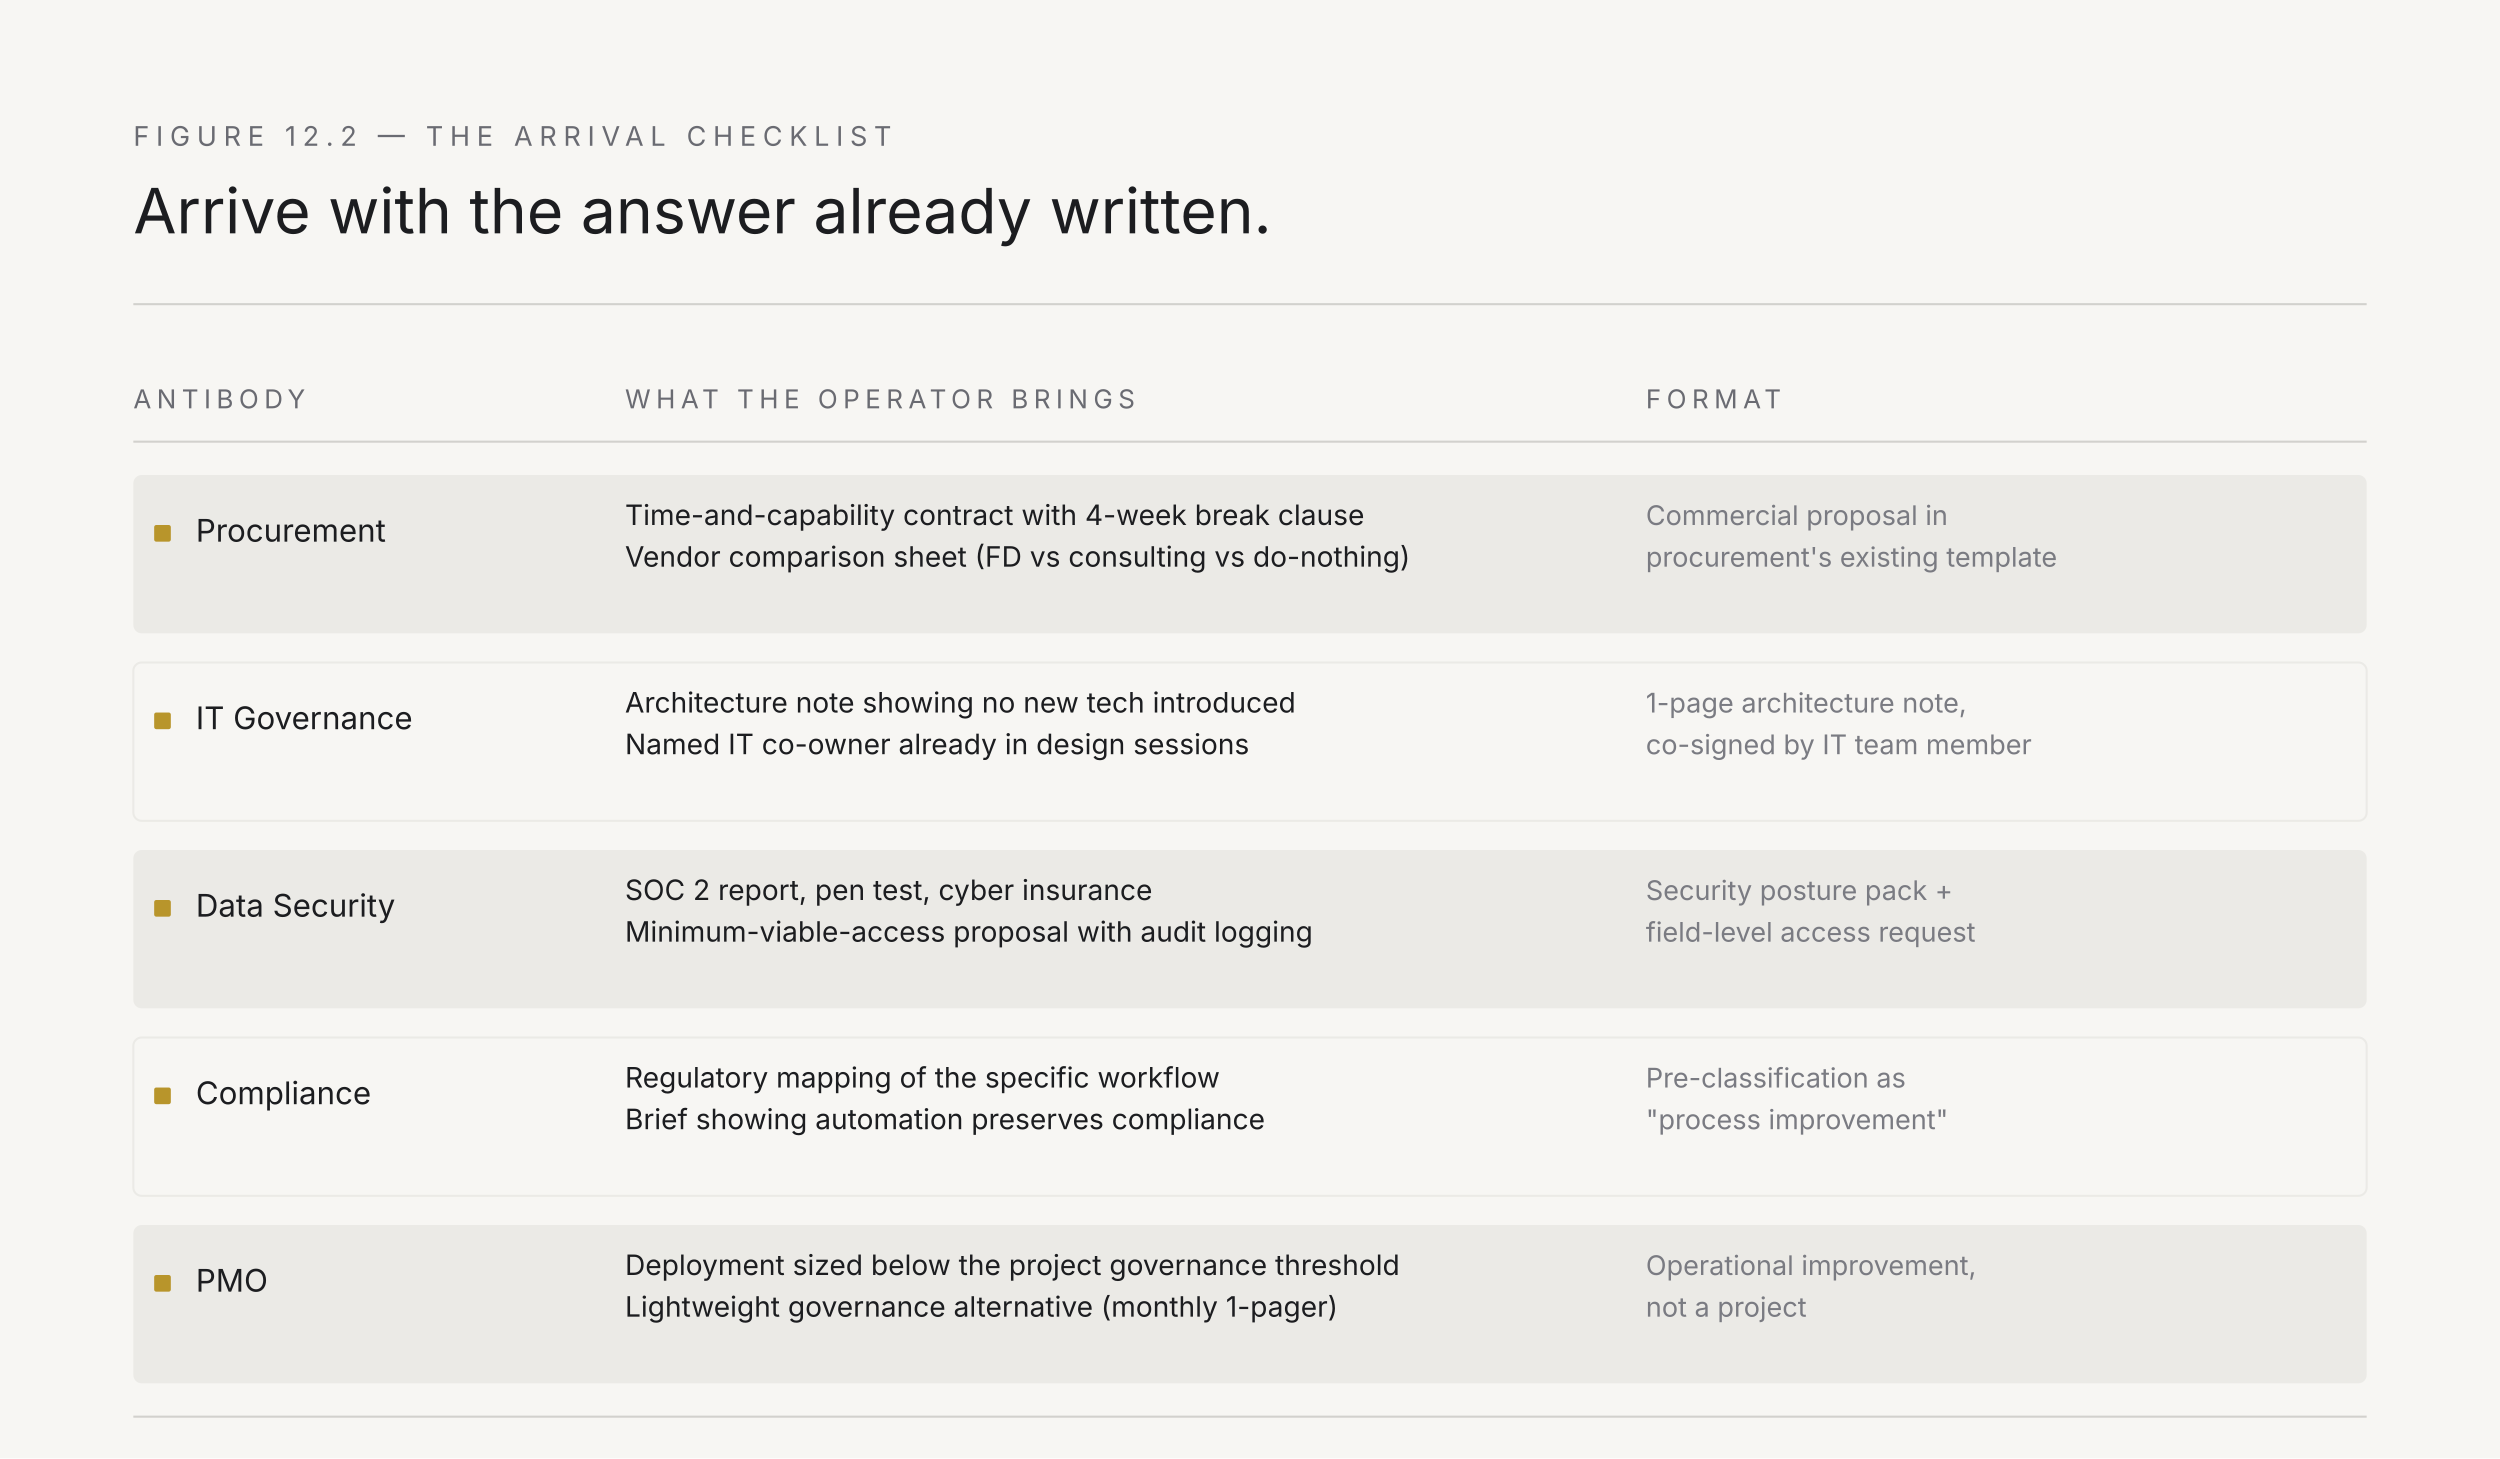
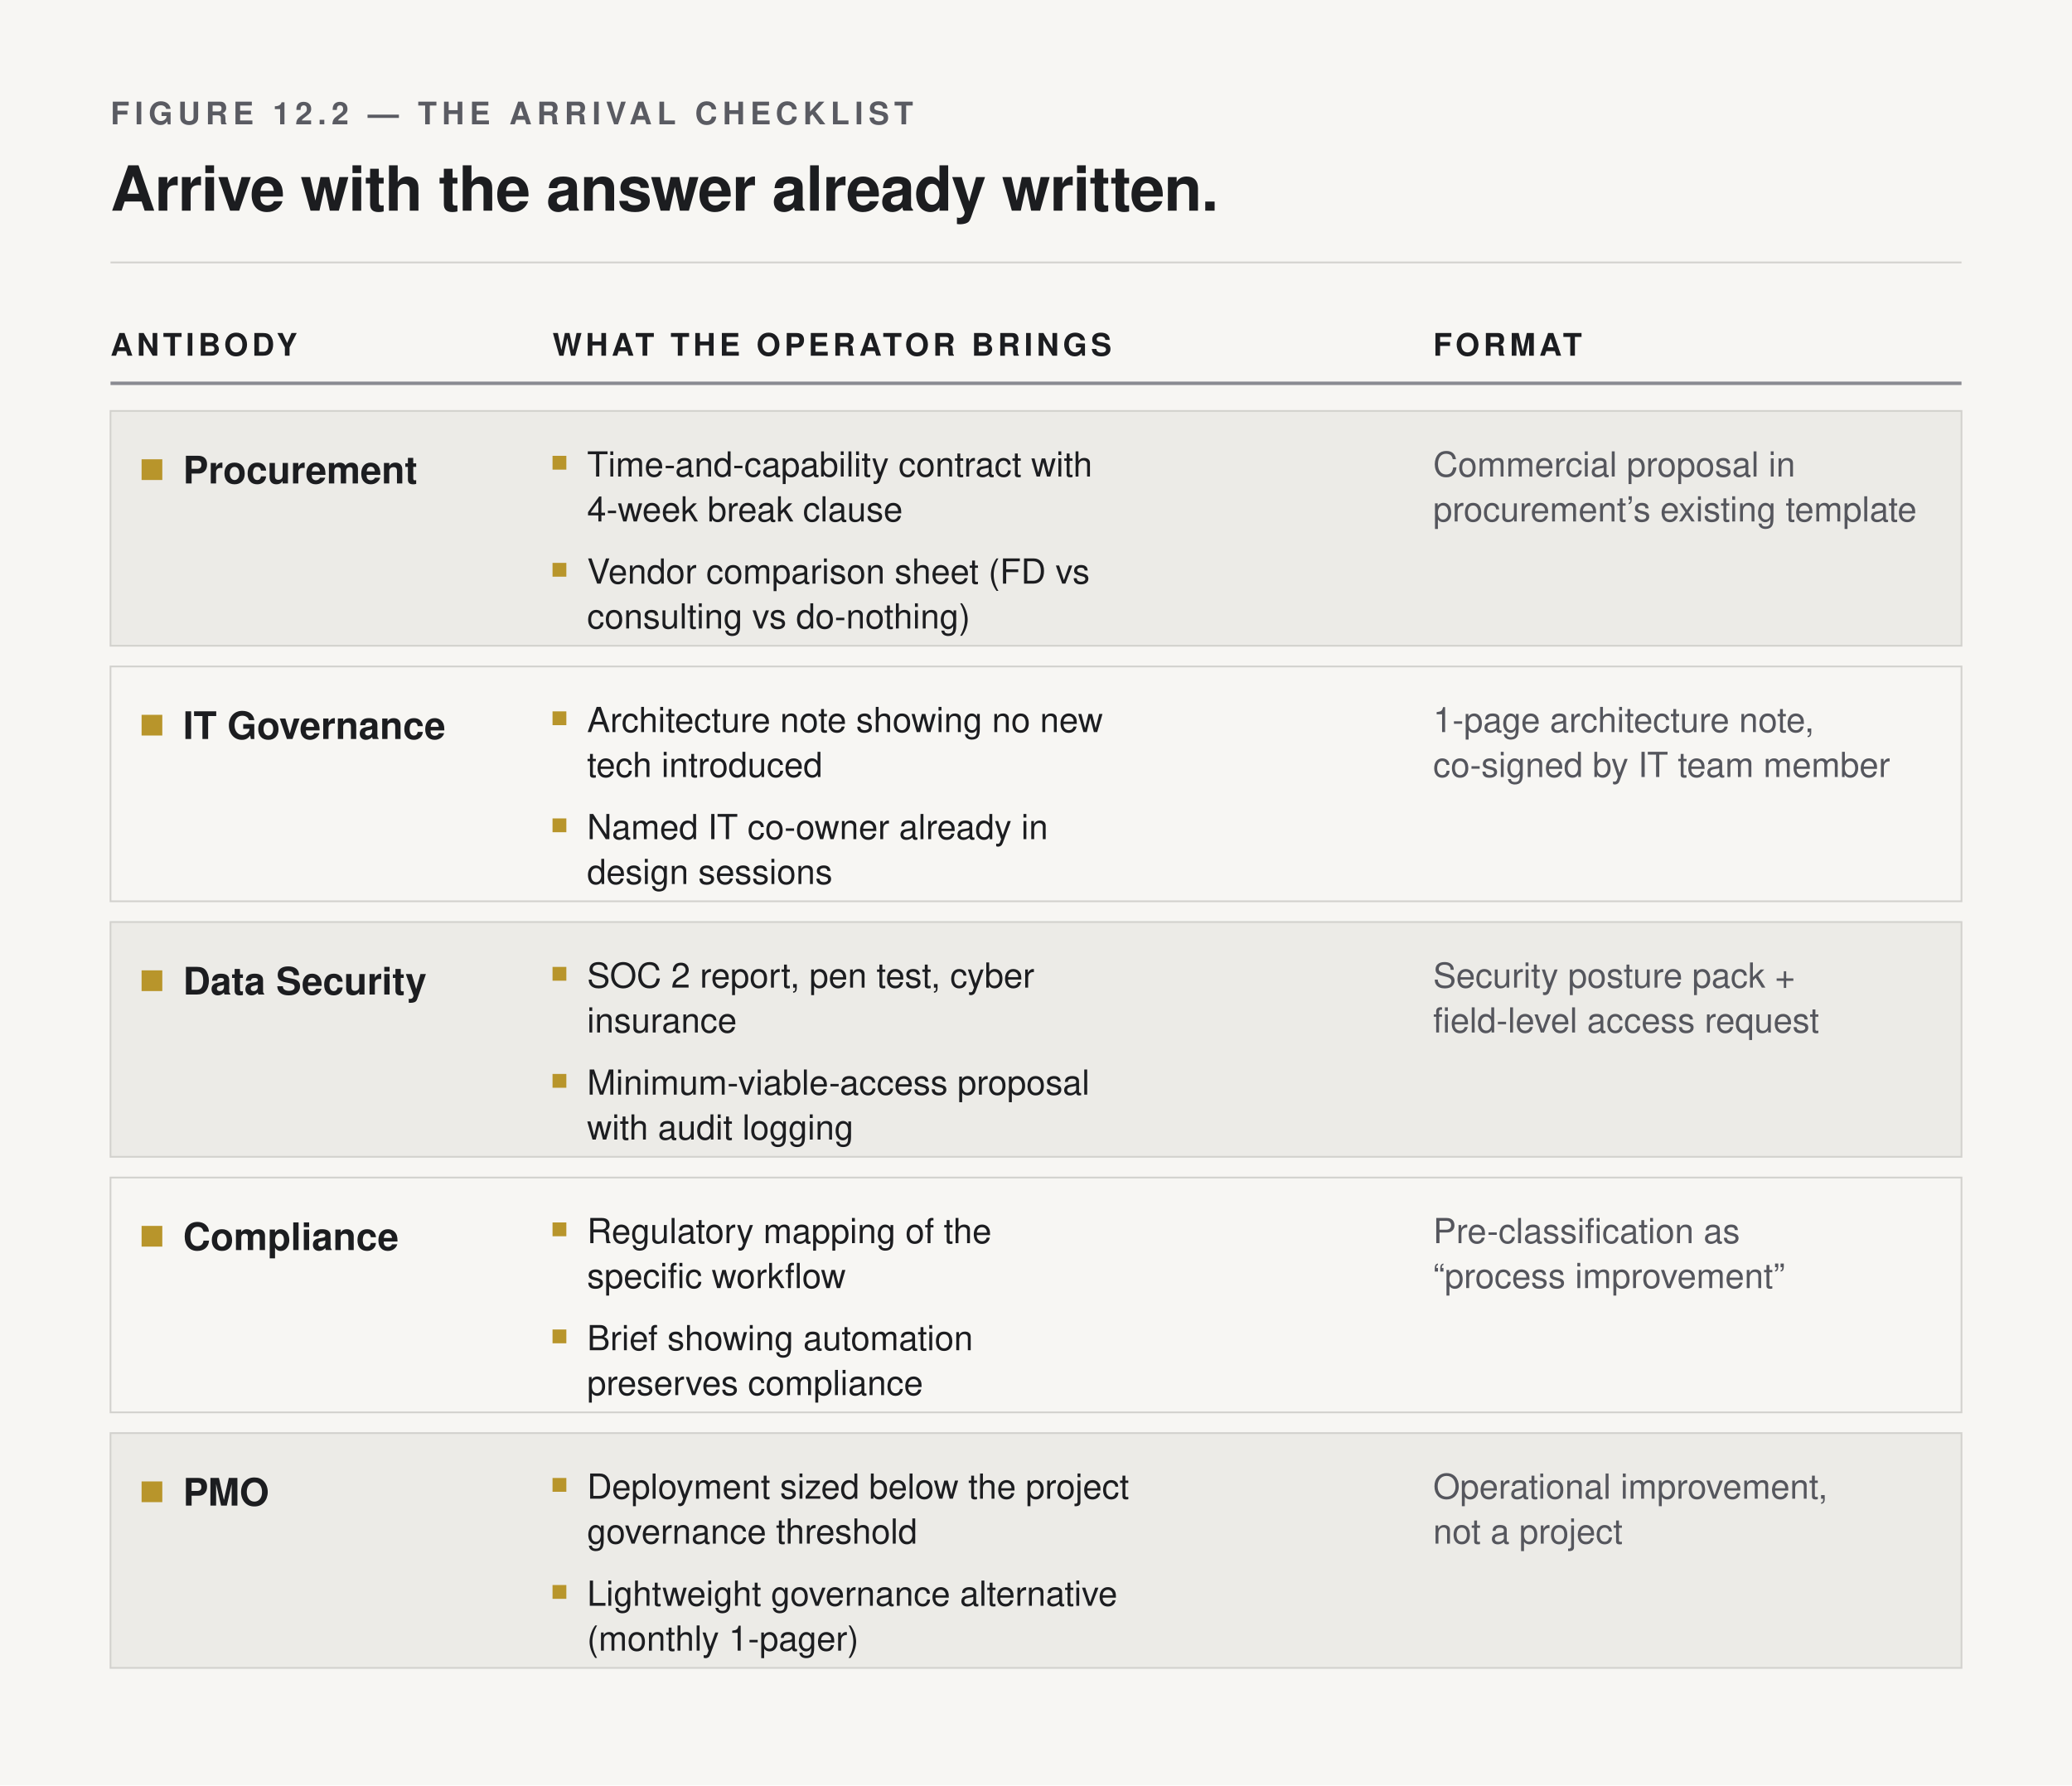
- <svg xmlns="http://www.w3.org/2000/svg" viewBox="0 0 1200 700" width="1200" height="700" role="img" aria-label="What the operator prepares before meeting each antibody">
+ <svg xmlns="http://www.w3.org/2000/svg" viewBox="0 0 1200 1034" width="1200" height="1034" role="img" aria-label="What the operator prepares before meeting each antibody">
  <style>
- .t{font-family:'Inter','Helvetica Neue',Helvetica,Arial,sans-serif}
- .kicker{font-size:13px;letter-spacing:3.2px;fill:#6A6B72}
- .h{font-size:30px;fill:#1C1D20}
- .col{font-size:12.5px;letter-spacing:2.6px;fill:#6A6B72}
- .note{font-size:13px;fill:#7A7B82}
- .lbl{font-size:15px;fill:#1C1D20}
- .prep{font-size:13.5px;fill:#1C1D20}
+ text{font-family:'Helvetica Neue',Helvetica,Arial,sans-serif;fill:#1C1D20}
+ .kicker{font-size:18px;letter-spacing:3px;fill:#5A5B62;font-weight:700}
+ .h{font-size:36px;font-weight:700;letter-spacing:-.4px}
+ .cap{font-size:18px;letter-spacing:2.2px;font-weight:700}
+ .lab{font-size:24px;font-weight:700}
+ .body{font-size:22px}
+ .mut{font-size:20px;fill:#55565D}
+ .note{font-size:19px;fill:#55565D}
+ .red{fill:#B0432D}
+ .gold{fill:#8A6D12}
+ .inv{fill:#F7F6F3}
+ .mid{text-anchor:middle}
+ .end{text-anchor:end}
</style>
-   <rect width="1200" height="700" fill="#F7F6F3" />
-   <text class="t kicker" x="64" y="70">FIGURE 12.2 — THE ARRIVAL CHECKLIST</text>
-   <text class="t h" x="64" y="112">Arrive with the answer already written.</text>
-   <line x1="64" y1="146" x2="1136" y2="146" stroke="#D2D1CD" />
-   <text class="t col" x="64" y="196">ANTIBODY</text>
-   <text class="t col" x="300" y="196">WHAT THE OPERATOR BRINGS</text>
-   <text class="t col" x="790" y="196">FORMAT</text>
-   <line x1="64" y1="212" x2="1136" y2="212" stroke="#D2D1CD" />
-   <rect x="64" y="228" width="1072" height="76" rx="4" fill="#EBEAE6" />
-   <rect x="74" y="252" width="8" height="8" rx="1" fill="#B8952B" />
-   <text class="t lbl" x="94" y="260">Procurement</text>
-   <text class="t prep" x="300" y="252">Time-and-capability contract with 4-week break clause</text>
-   <text class="t prep" x="300" y="272">Vendor comparison sheet (FD vs consulting vs do-nothing)</text>
-   <text class="t note" x="790" y="252">Commercial proposal in</text>
-   <text class="t note" x="790" y="272">procurement's existing template</text>
-   <rect x="64" y="318" width="1072" height="76" rx="4" fill="#F7F6F3" stroke="#EBEAE6" />
-   <rect x="74" y="342" width="8" height="8" rx="1" fill="#B8952B" />
-   <text class="t lbl" x="94" y="350">IT Governance</text>
-   <text class="t prep" x="300" y="342">Architecture note showing no new tech introduced</text>
-   <text class="t prep" x="300" y="362">Named IT co-owner already in design sessions</text>
-   <text class="t note" x="790" y="342">1-page architecture note,</text>
-   <text class="t note" x="790" y="362">co-signed by IT team member</text>
-   <rect x="64" y="408" width="1072" height="76" rx="4" fill="#EBEAE6" />
-   <rect x="74" y="432" width="8" height="8" rx="1" fill="#B8952B" />
-   <text class="t lbl" x="94" y="440">Data Security</text>
-   <text class="t prep" x="300" y="432">SOC 2 report, pen test, cyber insurance</text>
-   <text class="t prep" x="300" y="452">Minimum-viable-access proposal with audit logging</text>
-   <text class="t note" x="790" y="432">Security posture pack +</text>
-   <text class="t note" x="790" y="452">field-level access request</text>
-   <rect x="64" y="498" width="1072" height="76" rx="4" fill="#F7F6F3" stroke="#EBEAE6" />
-   <rect x="74" y="522" width="8" height="8" rx="1" fill="#B8952B" />
-   <text class="t lbl" x="94" y="530">Compliance</text>
-   <text class="t prep" x="300" y="522">Regulatory mapping of the specific workflow</text>
-   <text class="t prep" x="300" y="542">Brief showing automation preserves compliance</text>
-   <text class="t note" x="790" y="522">Pre-classification as</text>
-   <text class="t note" x="790" y="542">"process improvement"</text>
-   <rect x="64" y="588" width="1072" height="76" rx="4" fill="#EBEAE6" />
-   <rect x="74" y="612" width="8" height="8" rx="1" fill="#B8952B" />
-   <text class="t lbl" x="94" y="620">PMO</text>
-   <text class="t prep" x="300" y="612">Deployment sized below the project governance threshold</text>
-   <text class="t prep" x="300" y="632">Lightweight governance alternative (monthly 1-pager)</text>
-   <text class="t note" x="790" y="612">Operational improvement,</text>
-   <text class="t note" x="790" y="632">not a project</text>
-   <line x1="64" y1="680" x2="1136" y2="680" stroke="#D2D1CD" />
+   <rect width="1200" height="1034" fill="#F7F6F3" />
+   <text class="kicker" x="64" y="72">FIGURE 12.2 — THE ARRIVAL CHECKLIST</text>
+   <text class="h" x="64" y="122">Arrive with the answer already written.</text>
+   <line x1="64" y1="152" x2="1136" y2="152" stroke="#D2D1CD" />
+   <g transform="translate(0,0)">
+     <text class="cap" x="64" y="206">ANTIBODY</text>
+     <text class="cap" x="320" y="206">WHAT THE OPERATOR BRINGS</text>
+     <text class="cap" x="830" y="206">FORMAT</text>
+     <line x1="64" y1="222" x2="1136" y2="222" stroke="#8A8B92" stroke-width="2" />
+     <rect x="64" y="238" width="1072" height="136" fill="#ECEBE7" stroke="#D2D1CD" />
+     <rect x="82" y="266" width="12" height="12" fill="#B8952B" />
+     <text class="lab" x="106" y="280" style="font-size:22px">Procurement</text>
+     <rect x="320" y="264" width="8" height="8" fill="#B8952B" />
+     <text class="body" x="340" y="276" style="font-size:20px">Time-and-capability contract with</text>
+     <text class="body" x="340" y="302" style="font-size:20px">4-week break clause</text>
+     <rect x="320" y="326" width="8" height="8" fill="#B8952B" />
+     <text class="body" x="340" y="338" style="font-size:20px">Vendor comparison sheet (FD vs</text>
+     <text class="body" x="340" y="364" style="font-size:20px">consulting vs do-nothing)</text>
+     <text class="mut" x="830" y="276">Commercial proposal in</text>
+     <text class="mut" x="830" y="302">procurement’s existing template</text>
+     <rect x="64" y="386" width="1072" height="136" fill="#F7F6F3" stroke="#D2D1CD" />
+     <rect x="82" y="414" width="12" height="12" fill="#B8952B" />
+     <text class="lab" x="106" y="428" style="font-size:22px">IT Governance</text>
+     <rect x="320" y="412" width="8" height="8" fill="#B8952B" />
+     <text class="body" x="340" y="424" style="font-size:20px">Architecture note showing no new</text>
+     <text class="body" x="340" y="450" style="font-size:20px">tech introduced</text>
+     <rect x="320" y="474" width="8" height="8" fill="#B8952B" />
+     <text class="body" x="340" y="486" style="font-size:20px">Named IT co-owner already in</text>
+     <text class="body" x="340" y="512" style="font-size:20px">design sessions</text>
+     <text class="mut" x="830" y="424">1-page architecture note,</text>
+     <text class="mut" x="830" y="450">co-signed by IT team member</text>
+     <rect x="64" y="534" width="1072" height="136" fill="#ECEBE7" stroke="#D2D1CD" />
+     <rect x="82" y="562" width="12" height="12" fill="#B8952B" />
+     <text class="lab" x="106" y="576" style="font-size:22px">Data Security</text>
+     <rect x="320" y="560" width="8" height="8" fill="#B8952B" />
+     <text class="body" x="340" y="572" style="font-size:20px">SOC 2 report, pen test, cyber</text>
+     <text class="body" x="340" y="598" style="font-size:20px">insurance</text>
+     <rect x="320" y="622" width="8" height="8" fill="#B8952B" />
+     <text class="body" x="340" y="634" style="font-size:20px">Minimum-viable-access proposal</text>
+     <text class="body" x="340" y="660" style="font-size:20px">with audit logging</text>
+     <text class="mut" x="830" y="572">Security posture pack +</text>
+     <text class="mut" x="830" y="598">field-level access request</text>
+     <rect x="64" y="682" width="1072" height="136" fill="#F7F6F3" stroke="#D2D1CD" />
+     <rect x="82" y="710" width="12" height="12" fill="#B8952B" />
+     <text class="lab" x="106" y="724" style="font-size:22px">Compliance</text>
+     <rect x="320" y="708" width="8" height="8" fill="#B8952B" />
+     <text class="body" x="340" y="720" style="font-size:20px">Regulatory mapping of the</text>
+     <text class="body" x="340" y="746" style="font-size:20px">specific workflow</text>
+     <rect x="320" y="770" width="8" height="8" fill="#B8952B" />
+     <text class="body" x="340" y="782" style="font-size:20px">Brief showing automation</text>
+     <text class="body" x="340" y="808" style="font-size:20px">preserves compliance</text>
+     <text class="mut" x="830" y="720">Pre-classification as</text>
+     <text class="mut" x="830" y="746">“process improvement”</text>
+     <rect x="64" y="830" width="1072" height="136" fill="#ECEBE7" stroke="#D2D1CD" />
+     <rect x="82" y="858" width="12" height="12" fill="#B8952B" />
+     <text class="lab" x="106" y="872" style="font-size:22px">PMO</text>
+     <rect x="320" y="856" width="8" height="8" fill="#B8952B" />
+     <text class="body" x="340" y="868" style="font-size:20px">Deployment sized below the project</text>
+     <text class="body" x="340" y="894" style="font-size:20px">governance threshold</text>
+     <rect x="320" y="918" width="8" height="8" fill="#B8952B" />
+     <text class="body" x="340" y="930" style="font-size:20px">Lightweight governance alternative</text>
+     <text class="body" x="340" y="956" style="font-size:20px">(monthly 1-pager)</text>
+     <text class="mut" x="830" y="868">Operational improvement,</text>
+     <text class="mut" x="830" y="894">not a project</text>
+   </g>
</svg>
